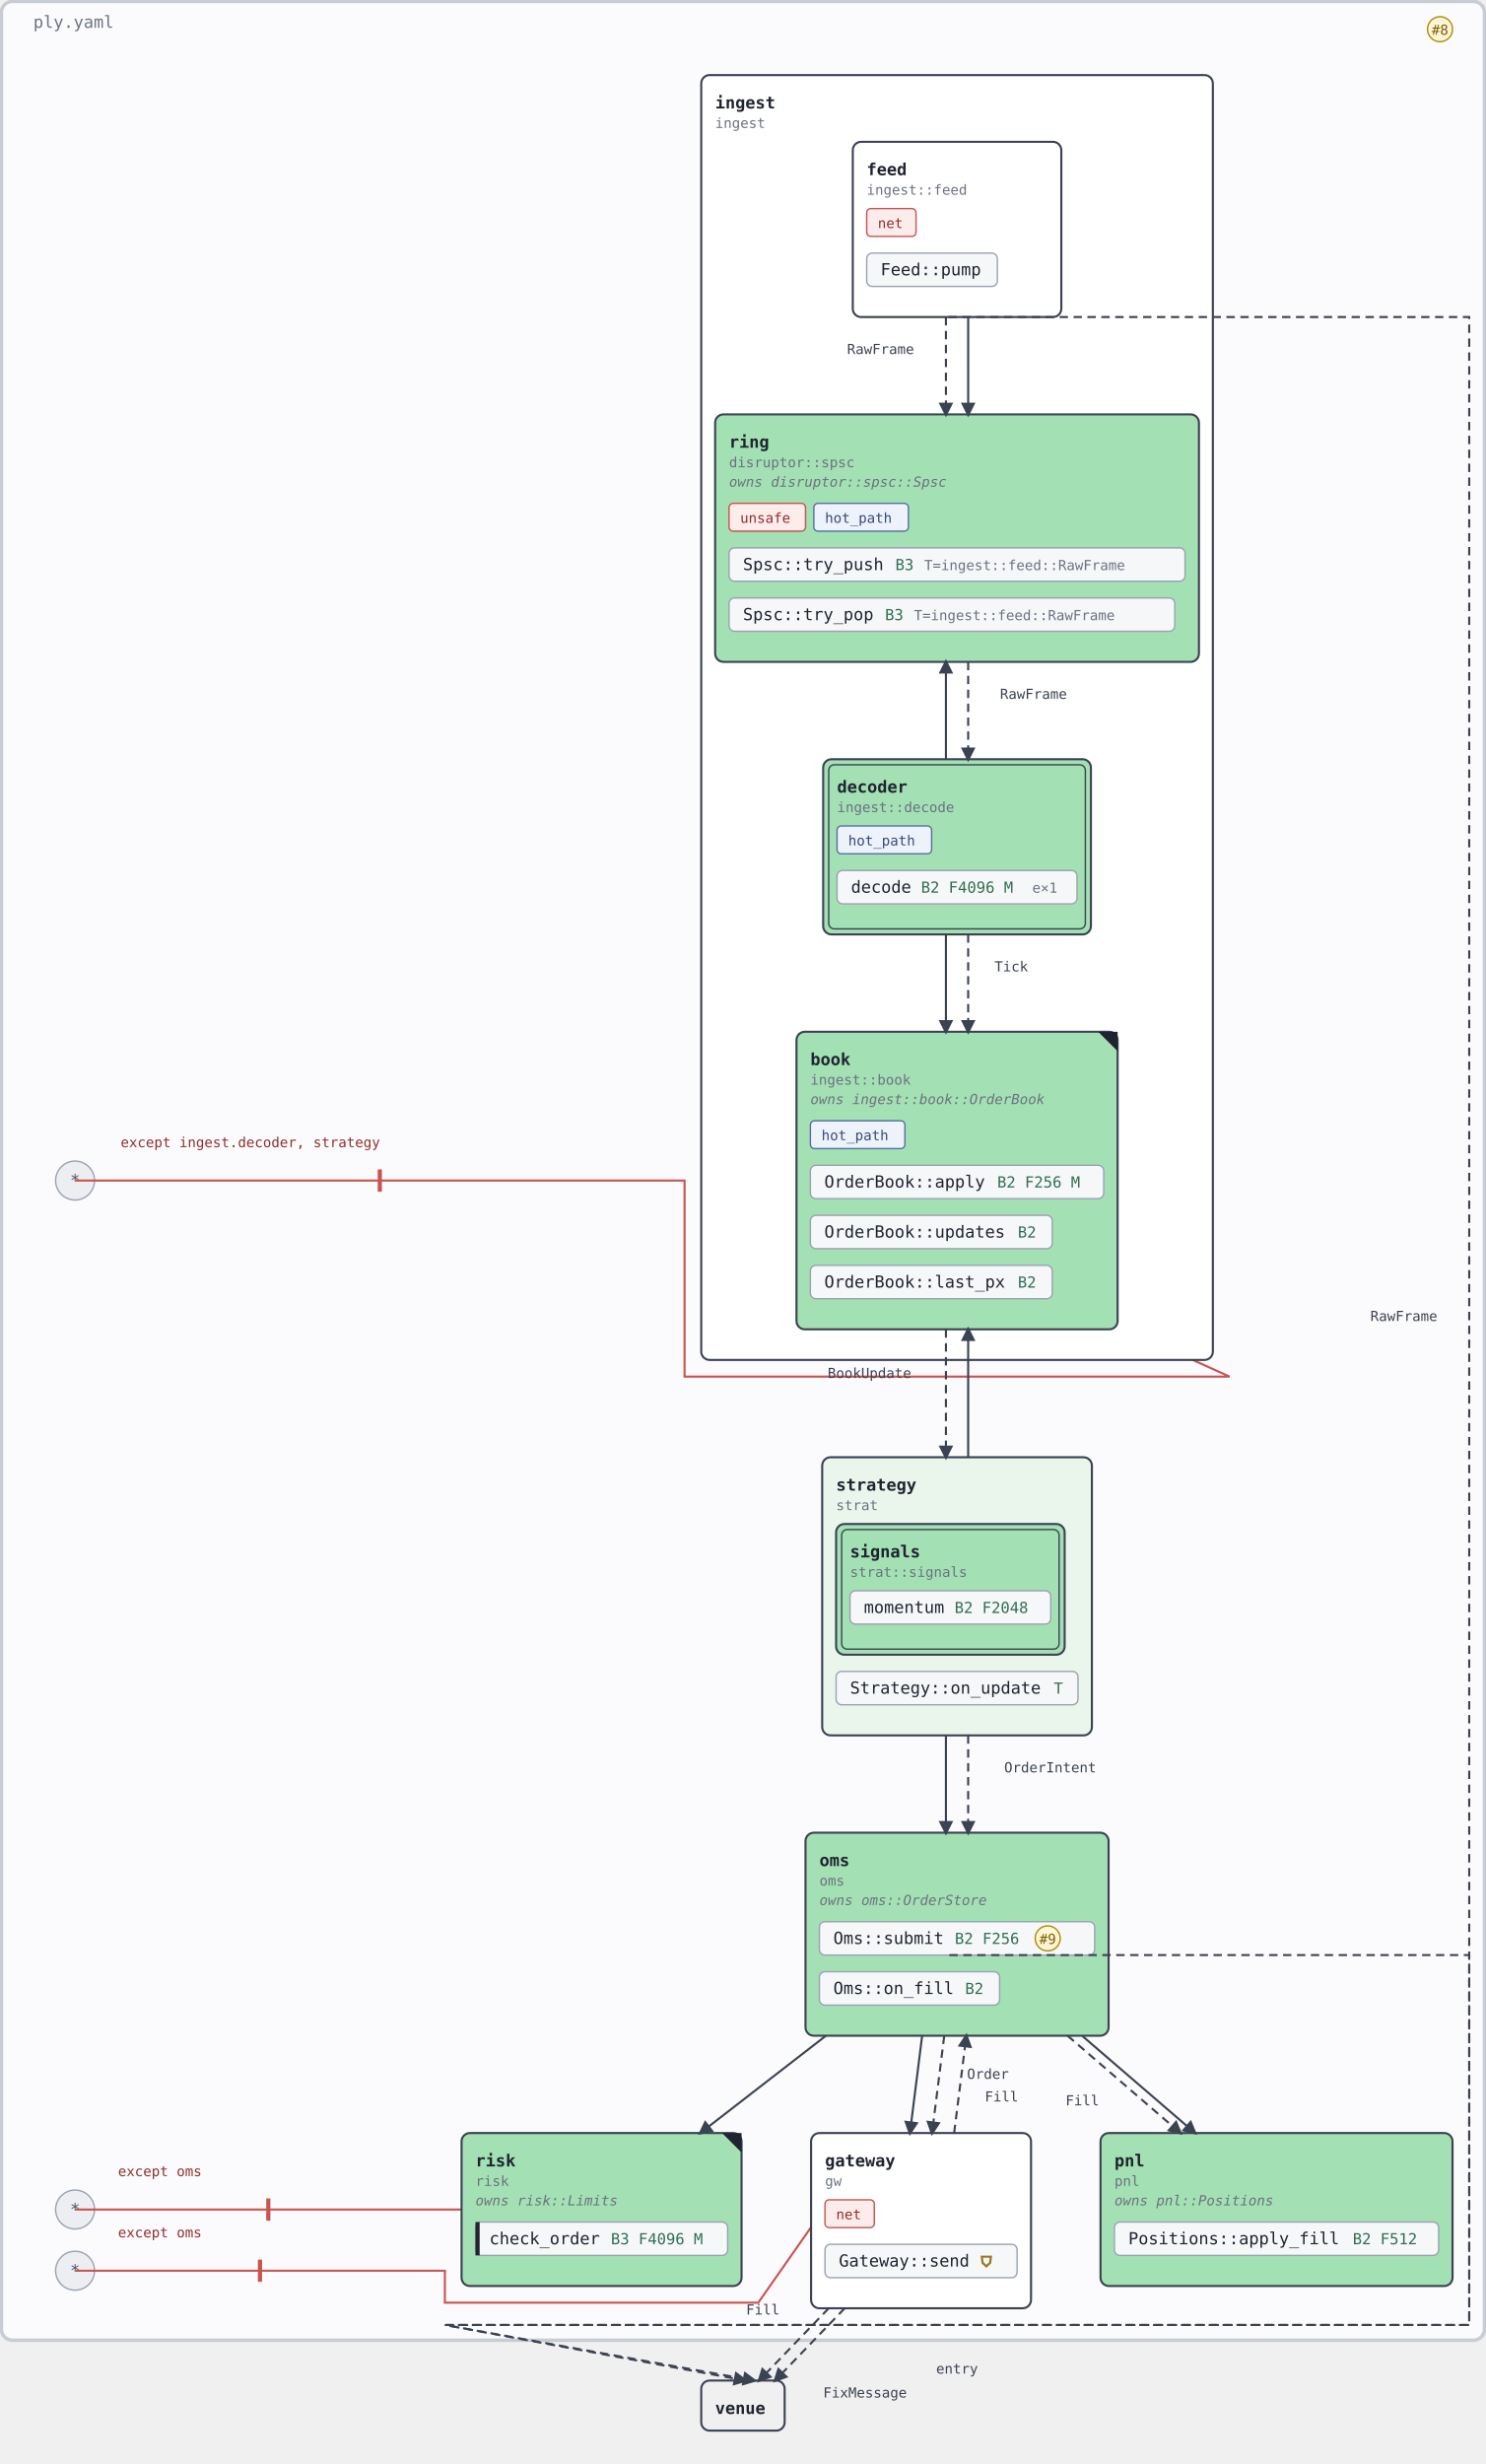
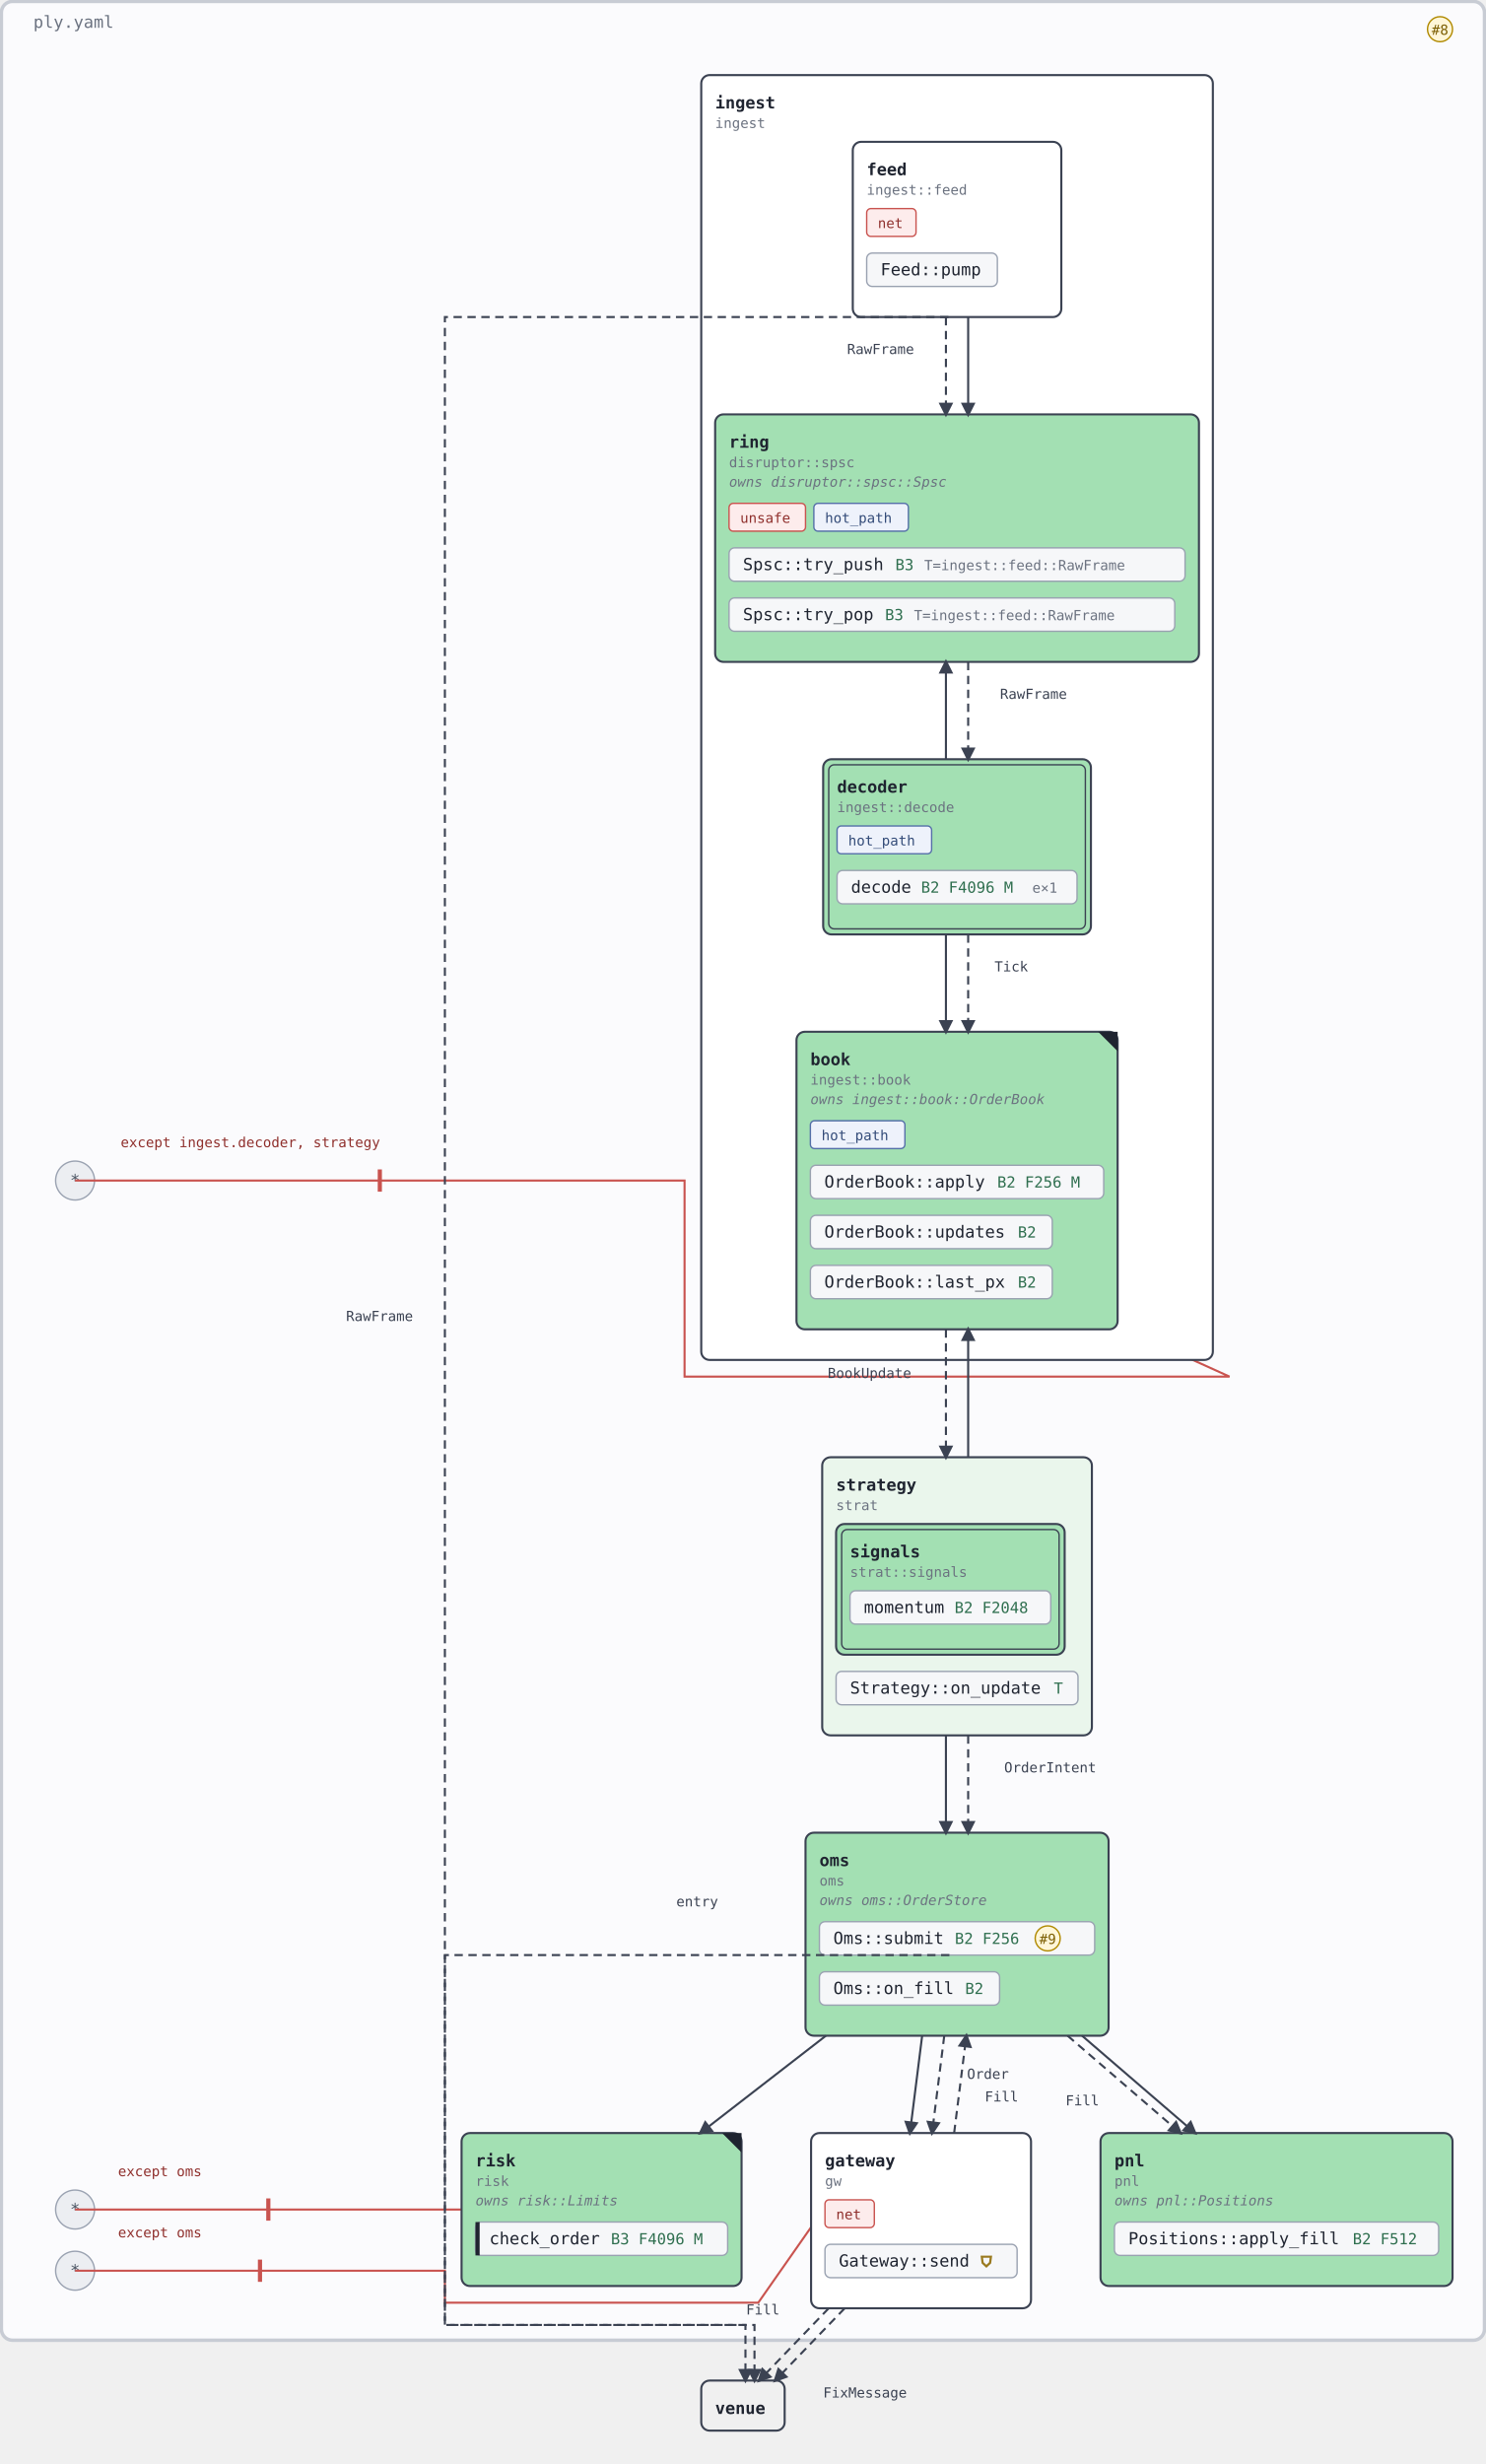
<svg xmlns="http://www.w3.org/2000/svg" width="1068.8" height="1772.0" viewBox="0 0 1068.8 1772.0" font-family="monospace" font-size="12">
  <style>.workspace-frame{fill:#fbfbfd;stroke:#c8ccd4;stroke-width:2.5}.workspace-title{fill:#6b7280}.component-box{stroke:#3b4252;stroke-width:1.5}.hollow-box{stroke-dasharray:6 4}.collapsed-stack{stroke:#3b4252;stroke-width:1.5}.pure-seal{fill:none;stroke:#3b4252}.strict-notch{fill:#1f2430}.component-name{fill:#1f2430;font-weight:bold}.component-anchor{fill:#6b7280;font-size:10px}.component-owns{fill:#6b7280;font-size:10px;font-style:italic}.ceiling-unclaimed{fill:#fff}.ceiling-tested{fill:#eaf6ec}.ceiling-fuzzed{fill:#cdeed3}.ceiling-bounded{fill:#a3e0b3}.ceiling-proved{fill:#78d194}.contract-mark{fill:#1f2430}.cap-badge rect{fill:#fdecec;stroke:#c9534f}.cap-badge text{fill:#8f2f2c;font-size:10px}.profile-tag rect{fill:#eef2fb;stroke:#5570a8}.profile-tag text{fill:#334b78;font-size:10px}.fn-chip-box{fill:#f6f7f9;stroke:#9aa2b1}.fn-chip-box-synth{fill:#ecdff5;stroke:#9aa2b1}.fn-name{fill:#1f2430}.fn-checks{fill:#2f6f4f;font-size:11px}.fn-check-with{fill:#6b7280;font-size:10px}.fn-examples{fill:#6b7280;font-size:10px}.fn-shield{fill:none;stroke:#9a7a1f;font-size:13px}.unresolved-pin circle,.registry-pin circle{fill:#fff6d8;stroke:#b08900}.pin-label{fill:#7a5c00;font-size:10px;text-anchor:middle}.edge-line{fill:none;stroke:#3b4252;stroke-width:1.5}.edge-label{fill:#3b4252;font-size:10px;text-anchor:middle}.deny-line{fill:none;stroke:#c9534f;stroke-width:1.5}.deny-bar{stroke:#c9534f;stroke-width:3}.deny-except{fill:#8f2f2c;font-size:10px;text-anchor:middle}.any-node circle{fill:#eceef2;stroke:#9aa2b1}.any-label{fill:#4b5563;text-anchor:middle}.external-box{fill:none;stroke:#3b4252;stroke-width:1.5}#arrow path{fill:#3b4252}</style>
  <defs>
    <marker id="arrow" viewBox="0 0 10 10" refX="8" refY="5" markerWidth="7" markerHeight="7" orient="auto-start-reverse">
      <path d="M 0 0 L 10 5 L 0 10 z" />
    </marker>
  </defs>
  <rect class="workspace-frame" x="1" y="1" width="1066.8" height="1682.0" rx="8" />
  <text class="workspace-title" x="24.0" y="20">ply.yaml</text>
  <g class="any-node">
    <circle cx="54.0" cy="849.0" r="14.0" />
    <text class="any-label" x="54.0" y="853.0">*</text>
  </g>
  <g class="deny-rule">
    <path class="deny-line" d="M 54.0 849.0 L 492.4 849.0 L 492.4 990.0 L 884.4 990.0 L 572.9 849.0" />
    <line class="deny-bar" x1="273.2" y1="841.0" x2="273.2" y2="857.0" />
    <text class="deny-except" x="180.1" y="825.0">except ingest.decoder, strategy</text>
  </g>
  <g class="any-node">
    <circle cx="54.0" cy="1589.0" r="14.0" />
    <text class="any-label" x="54.0" y="1593.0">*</text>
  </g>
  <g class="deny-rule">
    <path class="deny-line" d="M 54.0 1589.0 L 332.0 1589.0" />
    <line class="deny-bar" x1="193.0" y1="1581.0" x2="193.0" y2="1597.0" />
    <text class="deny-except" x="115.0" y="1565.0">except oms</text>
  </g>
  <g class="any-node">
    <circle cx="54.0" cy="1633.0" r="14.0" />
    <text class="any-label" x="54.0" y="1637.0">*</text>
  </g>
  <g class="deny-rule">
    <path class="deny-line" d="M 54.0 1633.0 L 320.0 1633.0 L 320.0 1656.0 L 545.4 1656.0 L 583.4 1601.7" />
    <line class="deny-bar" x1="187.0" y1="1625.0" x2="187.0" y2="1641.0" />
    <text class="deny-except" x="115.0" y="1609.0">except oms</text>
  </g>
  <g class="registry-pin">
    <circle cx="1035.8" cy="21.0" r="9.0" />
    <text class="pin-label" x="1035.8" y="25.0">#8</text>
  </g>
  <g transform="translate(504.4,54.0)">
    <g class="component" data-name="ingest">
      <rect class="component-box ceiling-unclaimed" x="0" y="0" width="368.0" height="924.0" rx="6" />
      <text class="component-name" x="10.0" y="24.0">ingest</text>
      <text class="component-anchor" x="10.0" y="38.0">ingest</text>
      <g transform="translate(109.0,48.0)">
        <g class="component" data-name="feed">
          <rect class="component-box ceiling-unclaimed" x="0" y="0" width="150.0" height="126.0" rx="6" />
          <text class="component-name" x="10.0" y="24.0">feed</text>
          <text class="component-anchor" x="10.0" y="38.0">ingest::feed</text>
          <g class="cap-badge">
            <rect x="10.0" y="48.0" width="35.5" height="20.0" rx="3" />
            <text x="18.0" y="62.0">net</text>
          </g>
          <g transform="translate(10.0,80.0)">
            <g class="fn-chip" data-fn="Feed::pump">
              <rect class="fn-chip-box" x="0" y="0" width="94.0" height="24.0" rx="4" />
              <text class="fn-name" x="10.0" y="16.0">Feed::pump</text>
            </g>
          </g>
        </g>
      </g>
      <g transform="translate(10.0,244.0)">
        <g class="component" data-name="ring">
          <rect class="component-box ceiling-bounded" x="0" y="0" width="348.0" height="178.0" rx="6" />
          <text class="component-name" x="10.0" y="24.0">ring</text>
          <text class="component-anchor" x="10.0" y="38.0">disruptor::spsc</text>
          <text class="component-owns" x="10.0" y="52.0">owns disruptor::spsc::Spsc</text>
          <g class="cap-badge">
            <rect x="10.0" y="64.0" width="55.0" height="20.0" rx="3" />
            <text x="18.0" y="78.0">unsafe</text>
          </g>
          <g class="profile-tag">
            <rect x="71.0" y="64.0" width="68.0" height="20.0" rx="3" />
            <text x="79.0" y="78.0">hot_path</text>
          </g>
          <g transform="translate(10.0,96.0)">
            <g class="fn-chip" data-fn="Spsc::try_push">
              <rect class="fn-chip-box" x="0" y="0" width="328.0" height="24.0" rx="4" />
              <text class="fn-name" x="10.0" y="16.0">Spsc::try_push</text>
              <text class="fn-checks" x="119.6" y="16.0">B3</text>
              <text class="fn-check-with" x="140.4" y="16.0">T=ingest::feed::RawFrame</text>
            </g>
          </g>
          <g transform="translate(10.0,132.0)">
            <g class="fn-chip" data-fn="Spsc::try_pop">
              <rect class="fn-chip-box" x="0" y="0" width="320.6" height="24.0" rx="4" />
              <text class="fn-name" x="10.0" y="16.0">Spsc::try_pop</text>
              <text class="fn-checks" x="112.2" y="16.0">B3</text>
              <text class="fn-check-with" x="133.0" y="16.0">T=ingest::feed::RawFrame</text>
            </g>
          </g>
        </g>
      </g>
      <g transform="translate(87.7,492.0)">
        <g class="component" data-name="decoder">
          <rect class="component-box ceiling-bounded" x="0" y="0" width="192.6" height="126.0" rx="6" />
          <rect class="pure-seal" x="4" y="4" width="184.6" height="118.0" rx="4" />
          <text class="component-name" x="10.0" y="24.0">decoder</text>
          <text class="component-anchor" x="10.0" y="38.0">ingest::decode</text>
          <g class="profile-tag">
            <rect x="10.0" y="48.0" width="68.0" height="20.0" rx="3" />
            <text x="18.0" y="62.0">hot_path</text>
          </g>
          <g transform="translate(10.0,80.0)">
            <g class="fn-chip" data-fn="decode">
              <rect class="fn-chip-box" x="0" y="0" width="172.6" height="24.0" rx="4" />
              <text class="fn-name" x="10.0" y="16.0">decode</text>
              <text class="fn-checks" x="60.4" y="16.0">B2 F4096 M</text>
              <text class="fn-examples" x="140.4" y="16.0">e×1</text>
            </g>
          </g>
        </g>
      </g>
      <g transform="translate(68.5,688.0)">
        <g class="component" data-name="book">
          <rect class="component-box ceiling-bounded" x="0" y="0" width="231.0" height="214.0" rx="6" />
          <path class="strict-notch" d="M 217.0 0 L 231.0 0 L 231.0 14.0 Z" />
          <text class="component-name" x="10.0" y="24.0">book</text>
          <text class="component-anchor" x="10.0" y="38.0">ingest::book</text>
          <text class="component-owns" x="10.0" y="52.0">owns ingest::book::OrderBook</text>
          <g class="profile-tag">
            <rect x="10.0" y="64.0" width="68.0" height="20.0" rx="3" />
            <text x="18.0" y="78.0">hot_path</text>
          </g>
          <g transform="translate(10.0,96.0)">
            <g class="fn-chip" data-fn="OrderBook::apply">
              <rect class="fn-chip-box" x="0" y="0" width="211.0" height="24.0" rx="4" />
              <text class="fn-name" x="10.0" y="16.0">OrderBook::apply</text>
              <text class="fn-checks" x="134.4" y="16.0">B2 F256 M</text>
            </g>
          </g>
          <g transform="translate(10.0,132.0)">
            <g class="fn-chip" data-fn="OrderBook::updates">
              <rect class="fn-chip-box" x="0" y="0" width="174.0" height="24.0" rx="4" />
              <text class="fn-name" x="10.0" y="16.0">OrderBook::updates</text>
              <text class="fn-checks" x="149.2" y="16.0">B2</text>
            </g>
          </g>
          <g transform="translate(10.0,168.0)">
            <g class="fn-chip" data-fn="OrderBook::last_px">
              <rect class="fn-chip-box" x="0" y="0" width="174.0" height="24.0" rx="4" />
              <text class="fn-name" x="10.0" y="16.0">OrderBook::last_px</text>
              <text class="fn-checks" x="149.2" y="16.0">B2</text>
            </g>
          </g>
        </g>
      </g>
    </g>
  </g>
  <g transform="translate(591.4,1048.0)">
    <g class="component" data-name="strategy">
      <rect class="component-box ceiling-tested" x="0" y="0" width="194.0" height="200.0" rx="6" />
      <text class="component-name" x="10.0" y="24.0">strategy</text>
      <text class="component-anchor" x="10.0" y="38.0">strat</text>
      <g transform="translate(10.0,48.0)">
        <g class="component" data-name="signals">
          <rect class="component-box ceiling-bounded" x="0" y="0" width="164.4" height="94.0" rx="6" />
          <rect class="pure-seal" x="4" y="4" width="156.4" height="86.0" rx="4" />
          <text class="component-name" x="10.0" y="24.0">signals</text>
          <text class="component-anchor" x="10.0" y="38.0">strat::signals</text>
          <g transform="translate(10.0,48.0)">
            <g class="fn-chip" data-fn="momentum">
              <rect class="fn-chip-box" x="0" y="0" width="144.4" height="24.0" rx="4" />
              <text class="fn-name" x="10.0" y="16.0">momentum</text>
              <text class="fn-checks" x="75.2" y="16.0">B2 F2048</text>
            </g>
          </g>
        </g>
      </g>
      <g transform="translate(10.0,154.0)">
        <g class="fn-chip" data-fn="Strategy::on_update">
          <rect class="fn-chip-box" x="0" y="0" width="174.0" height="24.0" rx="4" />
          <text class="fn-name" x="10.0" y="16.0">Strategy::on_update</text>
          <text class="fn-checks" x="156.6" y="16.0">T</text>
        </g>
      </g>
    </g>
  </g>
  <g transform="translate(332.0,1534.0)">
    <g class="component" data-name="risk">
      <rect class="component-box ceiling-bounded" x="0" y="0" width="201.4" height="110.0" rx="6" />
      <path class="strict-notch" d="M 187.4 0 L 201.4 0 L 201.4 14.0 Z" />
      <text class="component-name" x="10.0" y="24.0">risk</text>
      <text class="component-anchor" x="10.0" y="38.0">risk</text>
      <text class="component-owns" x="10.0" y="52.0">owns risk::Limits</text>
      <g transform="translate(10.0,64.0)">
        <g class="fn-chip" data-fn="check_order">
          <rect class="fn-chip-box" x="0" y="0" width="181.4" height="24.0" rx="4" />
          <rect class="contract-mark" x="0" y="0" width="3.0" height="24.0" />
          <text class="fn-name" x="10.0" y="16.0">check_order</text>
          <text class="fn-checks" x="97.4" y="16.0">B3 F4096 M</text>
        </g>
      </g>
    </g>
  </g>
  <g transform="translate(579.4,1318.0)">
    <g class="component" data-name="oms">
      <rect class="component-box ceiling-bounded" x="0" y="0" width="218.0" height="146.0" rx="6" />
      <text class="component-name" x="10.0" y="24.0">oms</text>
      <text class="component-anchor" x="10.0" y="38.0">oms</text>
      <text class="component-owns" x="10.0" y="52.0">owns oms::OrderStore</text>
      <g transform="translate(10.0,64.0)">
        <g class="fn-chip" data-fn="Oms::submit">
          <rect class="fn-chip-box" x="0" y="0" width="198.0" height="24.0" rx="4" />
          <text class="fn-name" x="10.0" y="16.0">Oms::submit</text>
          <text class="fn-checks" x="97.4" y="16.0">B2 F256</text>
          <g class="unresolved-pin">
            <circle cx="164.2" cy="12.0" r="9.0" />
            <text class="pin-label" x="164.2" y="16.0">#9</text>
          </g>
        </g>
      </g>
      <g transform="translate(10.0,100.0)">
        <g class="fn-chip" data-fn="Oms::on_fill">
          <rect class="fn-chip-box" x="0" y="0" width="129.6" height="24.0" rx="4" />
          <text class="fn-name" x="10.0" y="16.0">Oms::on_fill</text>
          <text class="fn-checks" x="104.8" y="16.0">B2</text>
        </g>
      </g>
    </g>
  </g>
  <g transform="translate(583.4,1534.0)">
    <g class="component" data-name="gateway">
      <rect class="component-box ceiling-unclaimed" x="0" y="0" width="158.2" height="126.0" rx="6" />
      <text class="component-name" x="10.0" y="24.0">gateway</text>
      <text class="component-anchor" x="10.0" y="38.0">gw</text>
      <g class="cap-badge">
        <rect x="10.0" y="48.0" width="35.5" height="20.0" rx="3" />
        <text x="18.0" y="62.0">net</text>
      </g>
      <g transform="translate(10.0,80.0)">
        <g class="fn-chip" data-fn="Gateway::send">
          <rect class="fn-chip-box" x="0" y="0" width="138.2" height="24.0" rx="4" />
          <text class="fn-name" x="10.0" y="16.0">Gateway::send</text>
          <g class="fn-shield">
            <text x="112.2" y="16.0">⛉</text>
          </g>
        </g>
      </g>
    </g>
  </g>
  <g transform="translate(791.6,1534.0)">
    <g class="component" data-name="pnl">
      <rect class="component-box ceiling-bounded" x="0" y="0" width="253.2" height="110.0" rx="6" />
      <text class="component-name" x="10.0" y="24.0">pnl</text>
      <text class="component-anchor" x="10.0" y="38.0">pnl</text>
      <text class="component-owns" x="10.0" y="52.0">owns pnl::Positions</text>
      <g transform="translate(10.0,64.0)">
        <g class="fn-chip" data-fn="Positions::apply_fill">
          <rect class="fn-chip-box" x="0" y="0" width="233.2" height="24.0" rx="4" />
          <text class="fn-name" x="10.0" y="16.0">Positions::apply_fill</text>
          <text class="fn-checks" x="171.4" y="16.0">B2 F512</text>
        </g>
      </g>
    </g>
  </g>
  <g class="edge-call">
    <path class="edge-line" d="M 696.4 228.0 L 696.4 298.0" marker-end="url(#arrow)" />
  </g>
  <g class="edge-call">
    <path class="edge-line" d="M 680.4 546.0 L 680.4 476.0" marker-end="url(#arrow)" />
  </g>
  <g class="edge-call">
    <path class="edge-line" d="M 680.4 672.0 L 680.4 742.0" marker-end="url(#arrow)" />
  </g>
  <g class="edge-flow">
    <path class="edge-line" stroke-dasharray="6 4" d="M 680.4 228.0 L 680.4 298.0" marker-end="url(#arrow)" />
    <text class="edge-label" x="633.4" y="254.6">RawFrame</text>
  </g>
  <g class="edge-flow">
    <path class="edge-line" stroke-dasharray="6 4" d="M 696.4 476.0 L 696.4 546.0" marker-end="url(#arrow)" />
    <text class="edge-label" x="743.4" y="502.6">RawFrame</text>
  </g>
  <g class="edge-flow">
    <path class="edge-line" stroke-dasharray="6 4" d="M 696.4 672.0 L 696.4 742.0" marker-end="url(#arrow)" />
    <text class="edge-label" x="727.4" y="698.6">Tick</text>
  </g>
  <g class="edge-call">
    <path class="edge-line" d="M 696.4 1048.0 L 696.4 956.0" marker-end="url(#arrow)" />
  </g>
  <g class="edge-call">
    <path class="edge-line" d="M 680.4 1248.0 L 680.4 1318.0" marker-end="url(#arrow)" />
  </g>
  <g class="edge-call">
    <path class="edge-line" d="M 594.1 1464.0 L 503.7 1534.0" marker-end="url(#arrow)" />
  </g>
  <g class="edge-call">
    <path class="edge-line" d="M 663.3 1464.0 L 654.5 1534.0" marker-end="url(#arrow)" />
  </g>
  <g class="edge-call">
    <path class="edge-line" d="M 778.3 1464.0 L 859.6 1534.0" marker-end="url(#arrow)" />
  </g>
  <g class="edge-flow">
    <path class="edge-line" stroke-dasharray="6 4" d="M 680.4 956.0 L 680.4 1048.0" marker-end="url(#arrow)" />
    <text class="edge-label" x="625.4" y="991.0">BookUpdate</text>
  </g>
  <g class="edge-flow">
    <path class="edge-line" stroke-dasharray="6 4" d="M 696.4 1248.0 L 696.4 1318.0" marker-end="url(#arrow)" />
    <text class="edge-label" x="755.4" y="1274.6">OrderIntent</text>
  </g>
  <g class="edge-flow">
    <path class="edge-line" stroke-dasharray="6 4" d="M 679.2 1464.0 L 670.4 1534.0" marker-end="url(#arrow)" />
    <text class="edge-label" x="710.6" y="1495.0">Order</text>
  </g>
  <g class="edge-flow">
    <path class="edge-line" stroke-dasharray="6 4" d="M 686.3 1534.0 L 695.1 1464.0" marker-end="url(#arrow)" />
    <text class="edge-label" x="720.4" y="1511.3">Fill</text>
  </g>
  <g class="edge-flow">
    <path class="edge-line" stroke-dasharray="6 4" d="M 767.9 1464.0 L 849.1 1534.0" marker-end="url(#arrow)" />
    <text class="edge-label" x="778.5" y="1514.1">Fill</text>
  </g>
  <g class="edge-flow">
    <path class="edge-line" stroke-dasharray="6 4" d="M 607.6 1660.0 L 557.5 1712.0" marker-end="url(#arrow)" />
    <text class="edge-label" x="622.2" y="1724.2">FixMessage</text>
  </g>
  <g class="edge-flow">
    <path class="edge-line" stroke-dasharray="6 4" d="M 596.1 1660.0 L 546.0 1712.0" marker-end="url(#arrow)" />
    <text class="edge-label" x="548.7" y="1664.5">Fill</text>
  </g>
  <g class="edge-flow">
-     <path class="edge-line" stroke-dasharray="6 4" d="M 682.2 228.0 L 1056.8 228.0 L 1056.8 1672.0 L 320.0 1672.0 L 536.2 1712.0" marker-end="url(#arrow)" />
-     <text class="edge-label" x="1009.8" y="950.0">RawFrame</text>
+     <path class="edge-line" stroke-dasharray="6 4" d="M 682.2 228.0 L 320.0 228.0 L 320.0 1672.0 L 536.2 1672.0 L 536.2 1712.0" marker-end="url(#arrow)" />
+     <text class="edge-label" x="273.0" y="950.0">RawFrame</text>
  </g>
  <g class="edge-entry">
-     <path class="edge-line" stroke-dasharray="6 4" d="M 682.9 1406.0 L 1056.8 1406.0 L 1056.8 1672.0 L 320.0 1672.0 L 542.7 1712.0" marker-end="url(#arrow)" />
-     <text class="edge-label" x="688.4" y="1707.0">entry</text>
+     <path class="edge-line" stroke-dasharray="6 4" d="M 682.9 1406.0 L 320.0 1406.0 L 320.0 1672.0 L 542.7 1672.0 L 542.7 1712.0" marker-end="url(#arrow)" />
+     <text class="edge-label" x="501.5" y="1371.0">entry</text>
  </g>
  <g transform="translate(504.4,1712.0)">
    <g class="external" data-name="venue">
      <rect class="external-box" x="0" y="0" width="60.0" height="36.0" rx="6" />
      <text class="component-name" x="10.0" y="24.0">venue</text>
    </g>
  </g>
</svg>
